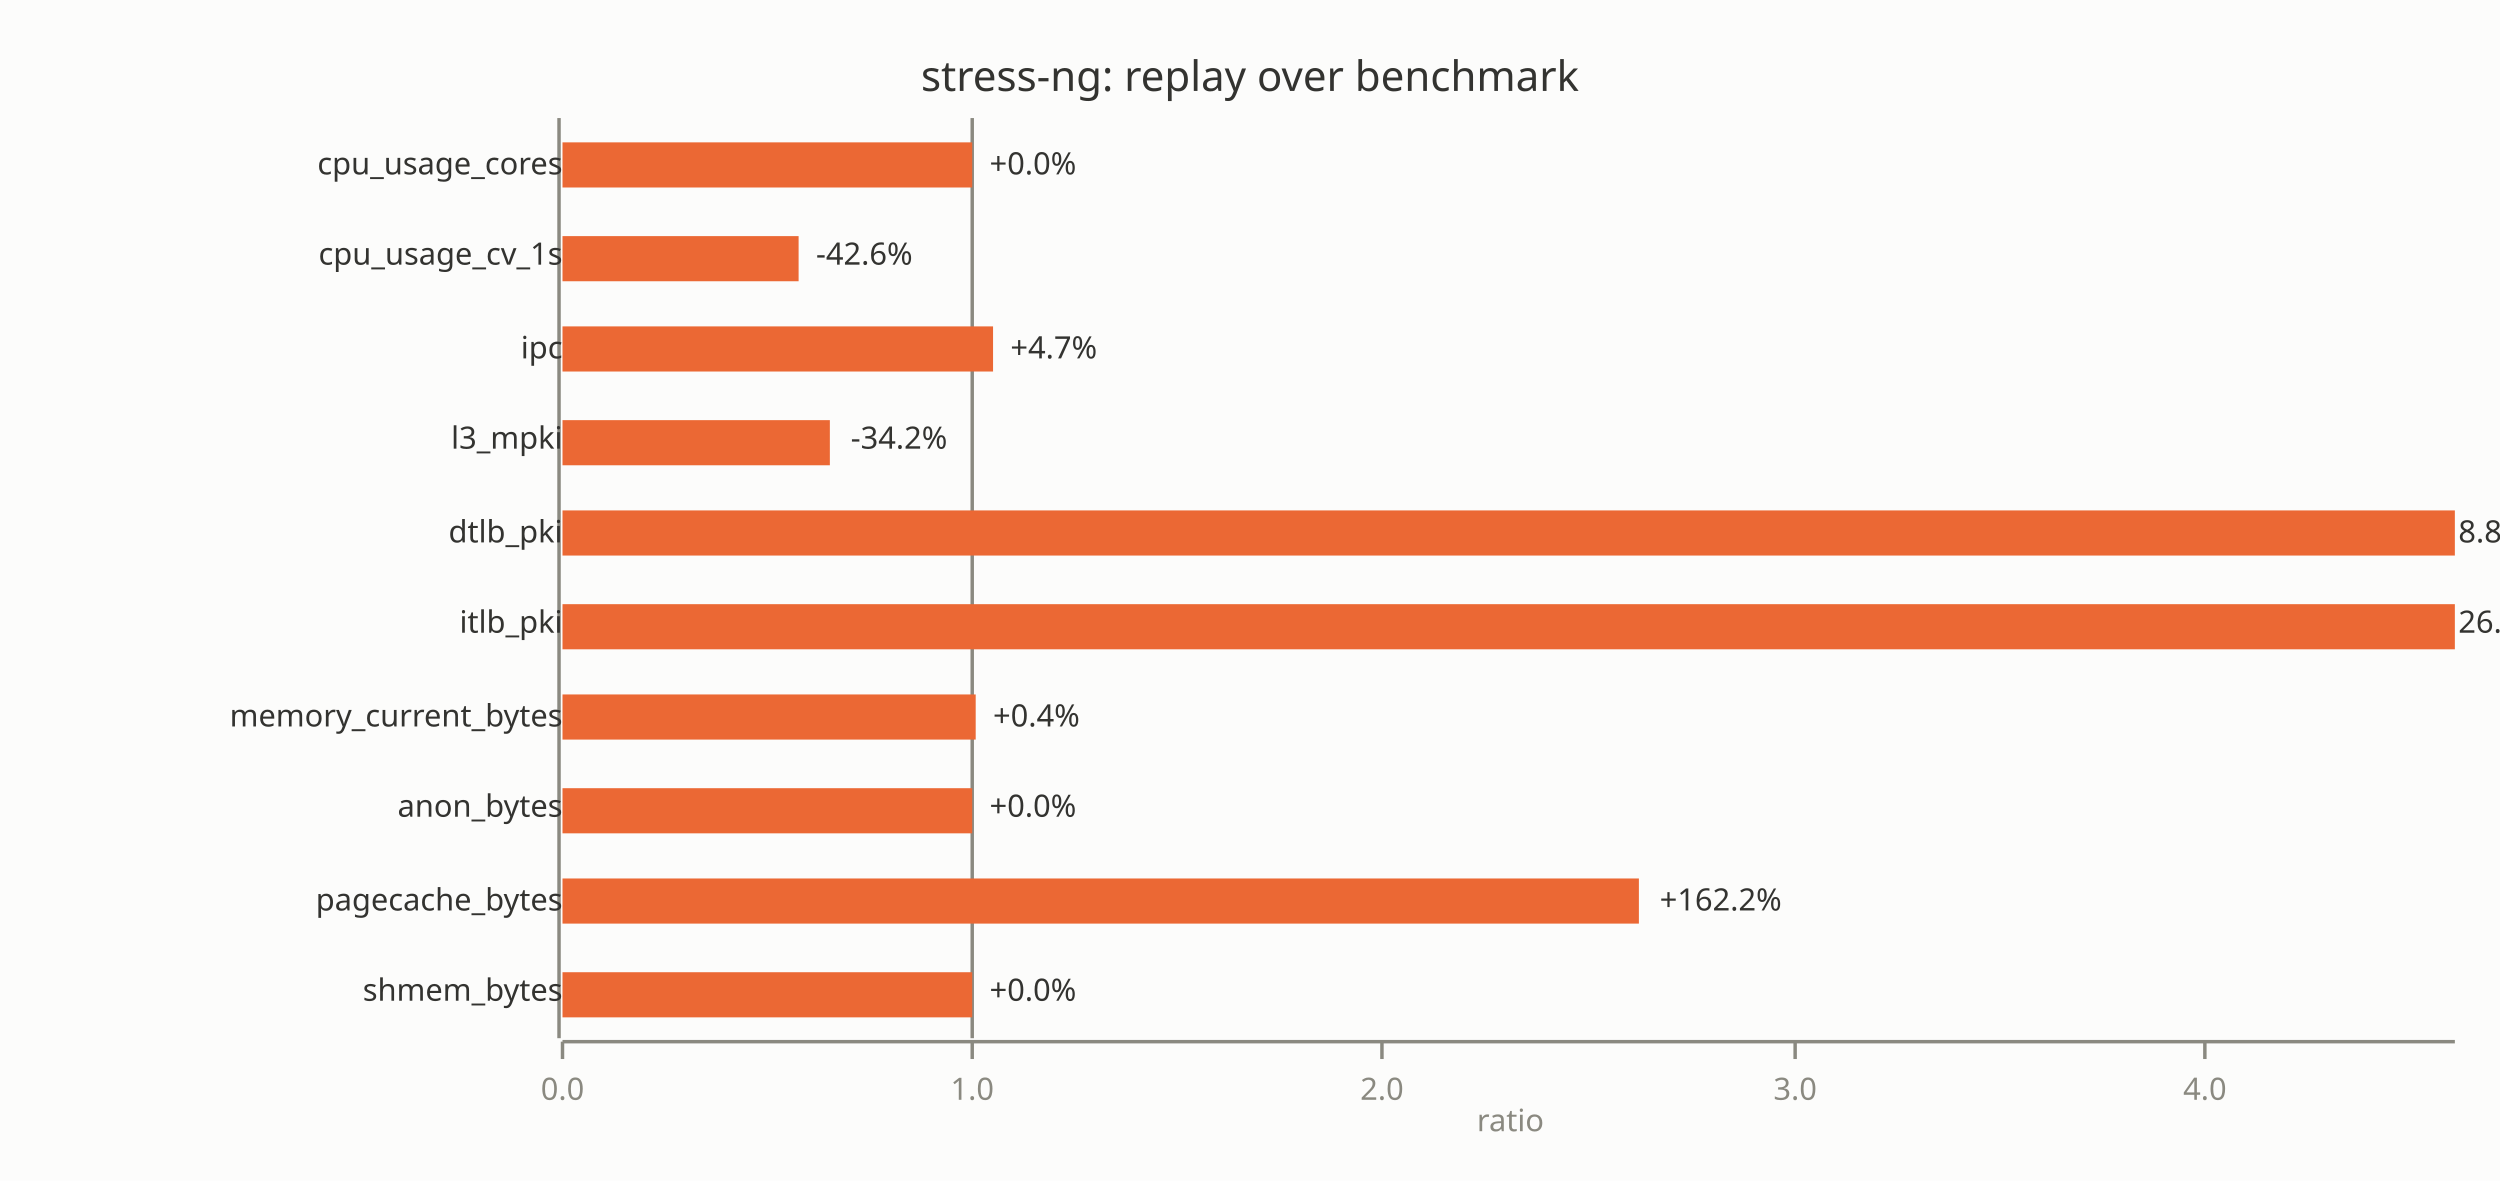
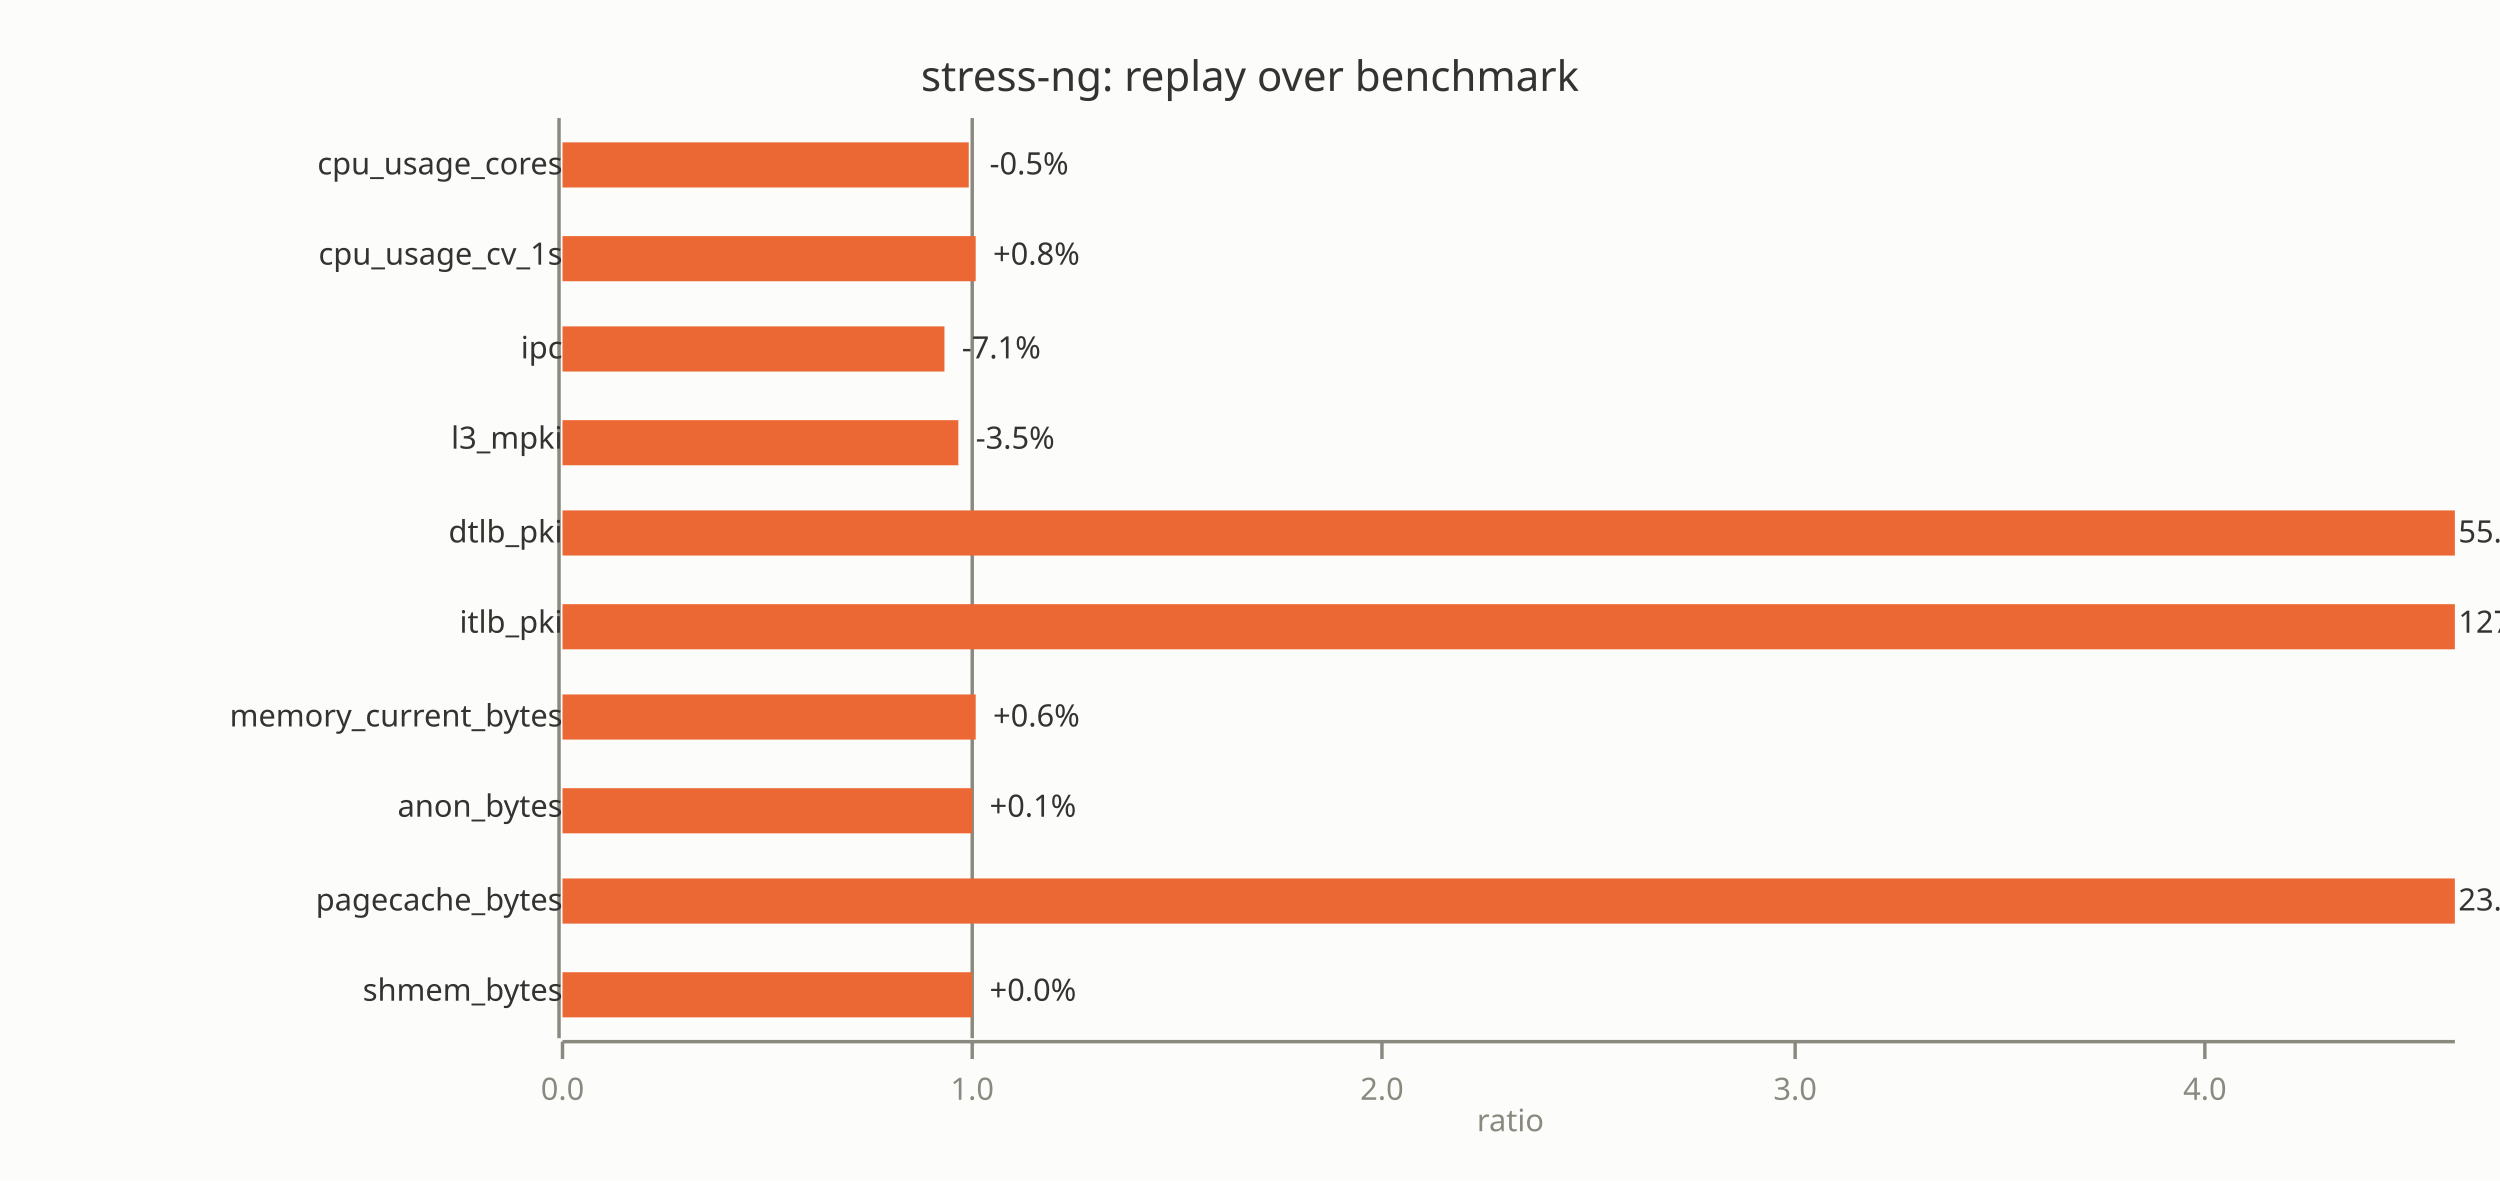
<svg xmlns="http://www.w3.org/2000/svg" width="720" height="340" viewBox="0 0 720 340">
  <rect x="0" y="0" width="720" height="340" opacity="1" fill="#FCFCFB" stroke="none" />
  <text x="360" y="17" dy="0.76em" text-anchor="middle" font-family="sans-serif" font-size="12.097" opacity="1" fill="#333330">
stress-ng: replay over benchmark
</text>
  <text x="435" y="328" dy="-0.5ex" text-anchor="middle" font-family="sans-serif" font-size="8.871" opacity="1" fill="#8A8980">
ratio
</text>
  <polyline fill="none" opacity="1" stroke="#8A8980" stroke-width="1" points="161,34 161,299 " />
  <polyline fill="none" opacity="1" stroke="#8A8980" stroke-width="1" points="162,300 707,300 " />
  <text x="162" y="310" dy="0.76em" text-anchor="middle" font-family="sans-serif" font-size="8.871" opacity="1" fill="#8A8980">
0.0
</text>
  <polyline fill="none" opacity="1" stroke="#8A8980" stroke-width="1" points="162,300 162,305 " />
  <text x="280" y="310" dy="0.76em" text-anchor="middle" font-family="sans-serif" font-size="8.871" opacity="1" fill="#8A8980">
1.0
</text>
  <polyline fill="none" opacity="1" stroke="#8A8980" stroke-width="1" points="280,300 280,305 " />
  <text x="398" y="310" dy="0.76em" text-anchor="middle" font-family="sans-serif" font-size="8.871" opacity="1" fill="#8A8980">
2.0
</text>
  <polyline fill="none" opacity="1" stroke="#8A8980" stroke-width="1" points="398,300 398,305 " />
  <text x="517" y="310" dy="0.76em" text-anchor="middle" font-family="sans-serif" font-size="8.871" opacity="1" fill="#8A8980">
3.0
</text>
  <polyline fill="none" opacity="1" stroke="#8A8980" stroke-width="1" points="517,300 517,305 " />
  <text x="635" y="310" dy="0.76em" text-anchor="middle" font-family="sans-serif" font-size="8.871" opacity="1" fill="#8A8980">
4.0
</text>
  <polyline fill="none" opacity="1" stroke="#8A8980" stroke-width="1" points="635,300 635,305 " />
  <polyline fill="none" opacity="1" stroke="#8A8980" stroke-width="1" points="280,299 280,34 " />
-   <rect x="162" y="41" width="118" height="13" opacity="1" fill="#EB6834" stroke="none" />
+   <rect x="162" y="41" width="117" height="13" opacity="1" fill="#EB6834" stroke="none" />
  <text x="162" y="48" dy="0.5ex" text-anchor="end" font-family="sans-serif" font-size="8.871" opacity="1" fill="#333330">
cpu_usage_cores
</text>
  <text x="285" y="48" dy="0.5ex" text-anchor="start" font-family="sans-serif" font-size="8.871" opacity="1" fill="#333330">
- +0.0%
+ -0.5%
</text>
-   <rect x="162" y="68" width="68" height="13" opacity="1" fill="#EB6834" stroke="none" />
+   <rect x="162" y="68" width="119" height="13" opacity="1" fill="#EB6834" stroke="none" />
  <text x="162" y="74" dy="0.5ex" text-anchor="end" font-family="sans-serif" font-size="8.871" opacity="1" fill="#333330">
cpu_usage_cv_1s
</text>
-   <text x="235" y="74" dy="0.5ex" text-anchor="start" font-family="sans-serif" font-size="8.871" opacity="1" fill="#333330">
- -42.6%
+   <text x="286" y="74" dy="0.5ex" text-anchor="start" font-family="sans-serif" font-size="8.871" opacity="1" fill="#333330">
+ +0.8%
</text>
-   <rect x="162" y="94" width="124" height="13" opacity="1" fill="#EB6834" stroke="none" />
+   <rect x="162" y="94" width="110" height="13" opacity="1" fill="#EB6834" stroke="none" />
  <text x="162" y="101" dy="0.5ex" text-anchor="end" font-family="sans-serif" font-size="8.871" opacity="1" fill="#333330">
ipc
</text>
-   <text x="291" y="101" dy="0.5ex" text-anchor="start" font-family="sans-serif" font-size="8.871" opacity="1" fill="#333330">
- +4.7%
+   <text x="277" y="101" dy="0.5ex" text-anchor="start" font-family="sans-serif" font-size="8.871" opacity="1" fill="#333330">
+ -7.1%
</text>
-   <rect x="162" y="121" width="77" height="13" opacity="1" fill="#EB6834" stroke="none" />
+   <rect x="162" y="121" width="114" height="13" opacity="1" fill="#EB6834" stroke="none" />
  <text x="162" y="127" dy="0.5ex" text-anchor="end" font-family="sans-serif" font-size="8.871" opacity="1" fill="#333330">
l3_mpki
</text>
-   <text x="245" y="127" dy="0.5ex" text-anchor="start" font-family="sans-serif" font-size="8.871" opacity="1" fill="#333330">
- -34.2%
+   <text x="281" y="127" dy="0.5ex" text-anchor="start" font-family="sans-serif" font-size="8.871" opacity="1" fill="#333330">
+ -3.5%
</text>
  <rect x="162" y="147" width="545" height="13" opacity="1" fill="#EB6834" stroke="none" />
  <text x="162" y="154" dy="0.5ex" text-anchor="end" font-family="sans-serif" font-size="8.871" opacity="1" fill="#333330">
dtlb_pki
</text>
  <text x="708" y="154" dy="0.5ex" text-anchor="start" font-family="sans-serif" font-size="8.871" opacity="1" fill="#333330">
- 8.81x
+ 55.87x
</text>
  <rect x="162" y="174" width="545" height="13" opacity="1" fill="#EB6834" stroke="none" />
  <text x="162" y="180" dy="0.5ex" text-anchor="end" font-family="sans-serif" font-size="8.871" opacity="1" fill="#333330">
itlb_pki
</text>
  <text x="708" y="180" dy="0.5ex" text-anchor="start" font-family="sans-serif" font-size="8.871" opacity="1" fill="#333330">
- 26.28x
+ 1274.28x
</text>
  <rect x="162" y="200" width="119" height="13" opacity="1" fill="#EB6834" stroke="none" />
  <text x="162" y="207" dy="0.5ex" text-anchor="end" font-family="sans-serif" font-size="8.871" opacity="1" fill="#333330">
memory_current_bytes
</text>
  <text x="286" y="207" dy="0.5ex" text-anchor="start" font-family="sans-serif" font-size="8.871" opacity="1" fill="#333330">
- +0.4%
+ +0.6%
</text>
  <rect x="162" y="227" width="118" height="13" opacity="1" fill="#EB6834" stroke="none" />
  <text x="162" y="233" dy="0.5ex" text-anchor="end" font-family="sans-serif" font-size="8.871" opacity="1" fill="#333330">
anon_bytes
</text>
  <text x="285" y="233" dy="0.5ex" text-anchor="start" font-family="sans-serif" font-size="8.871" opacity="1" fill="#333330">
- +0.0%
+ +0.1%
</text>
-   <rect x="162" y="253" width="310" height="13" opacity="1" fill="#EB6834" stroke="none" />
+   <rect x="162" y="253" width="545" height="13" opacity="1" fill="#EB6834" stroke="none" />
  <text x="162" y="260" dy="0.5ex" text-anchor="end" font-family="sans-serif" font-size="8.871" opacity="1" fill="#333330">
pagecache_bytes
</text>
-   <text x="478" y="260" dy="0.5ex" text-anchor="start" font-family="sans-serif" font-size="8.871" opacity="1" fill="#333330">
- +162.2%
+   <text x="708" y="260" dy="0.5ex" text-anchor="start" font-family="sans-serif" font-size="8.871" opacity="1" fill="#333330">
+ 23.81x
</text>
  <rect x="162" y="280" width="118" height="13" opacity="1" fill="#EB6834" stroke="none" />
  <text x="162" y="286" dy="0.5ex" text-anchor="end" font-family="sans-serif" font-size="8.871" opacity="1" fill="#333330">
shmem_bytes
</text>
  <text x="285" y="286" dy="0.5ex" text-anchor="start" font-family="sans-serif" font-size="8.871" opacity="1" fill="#333330">
+0.0%
</text>
</svg>
